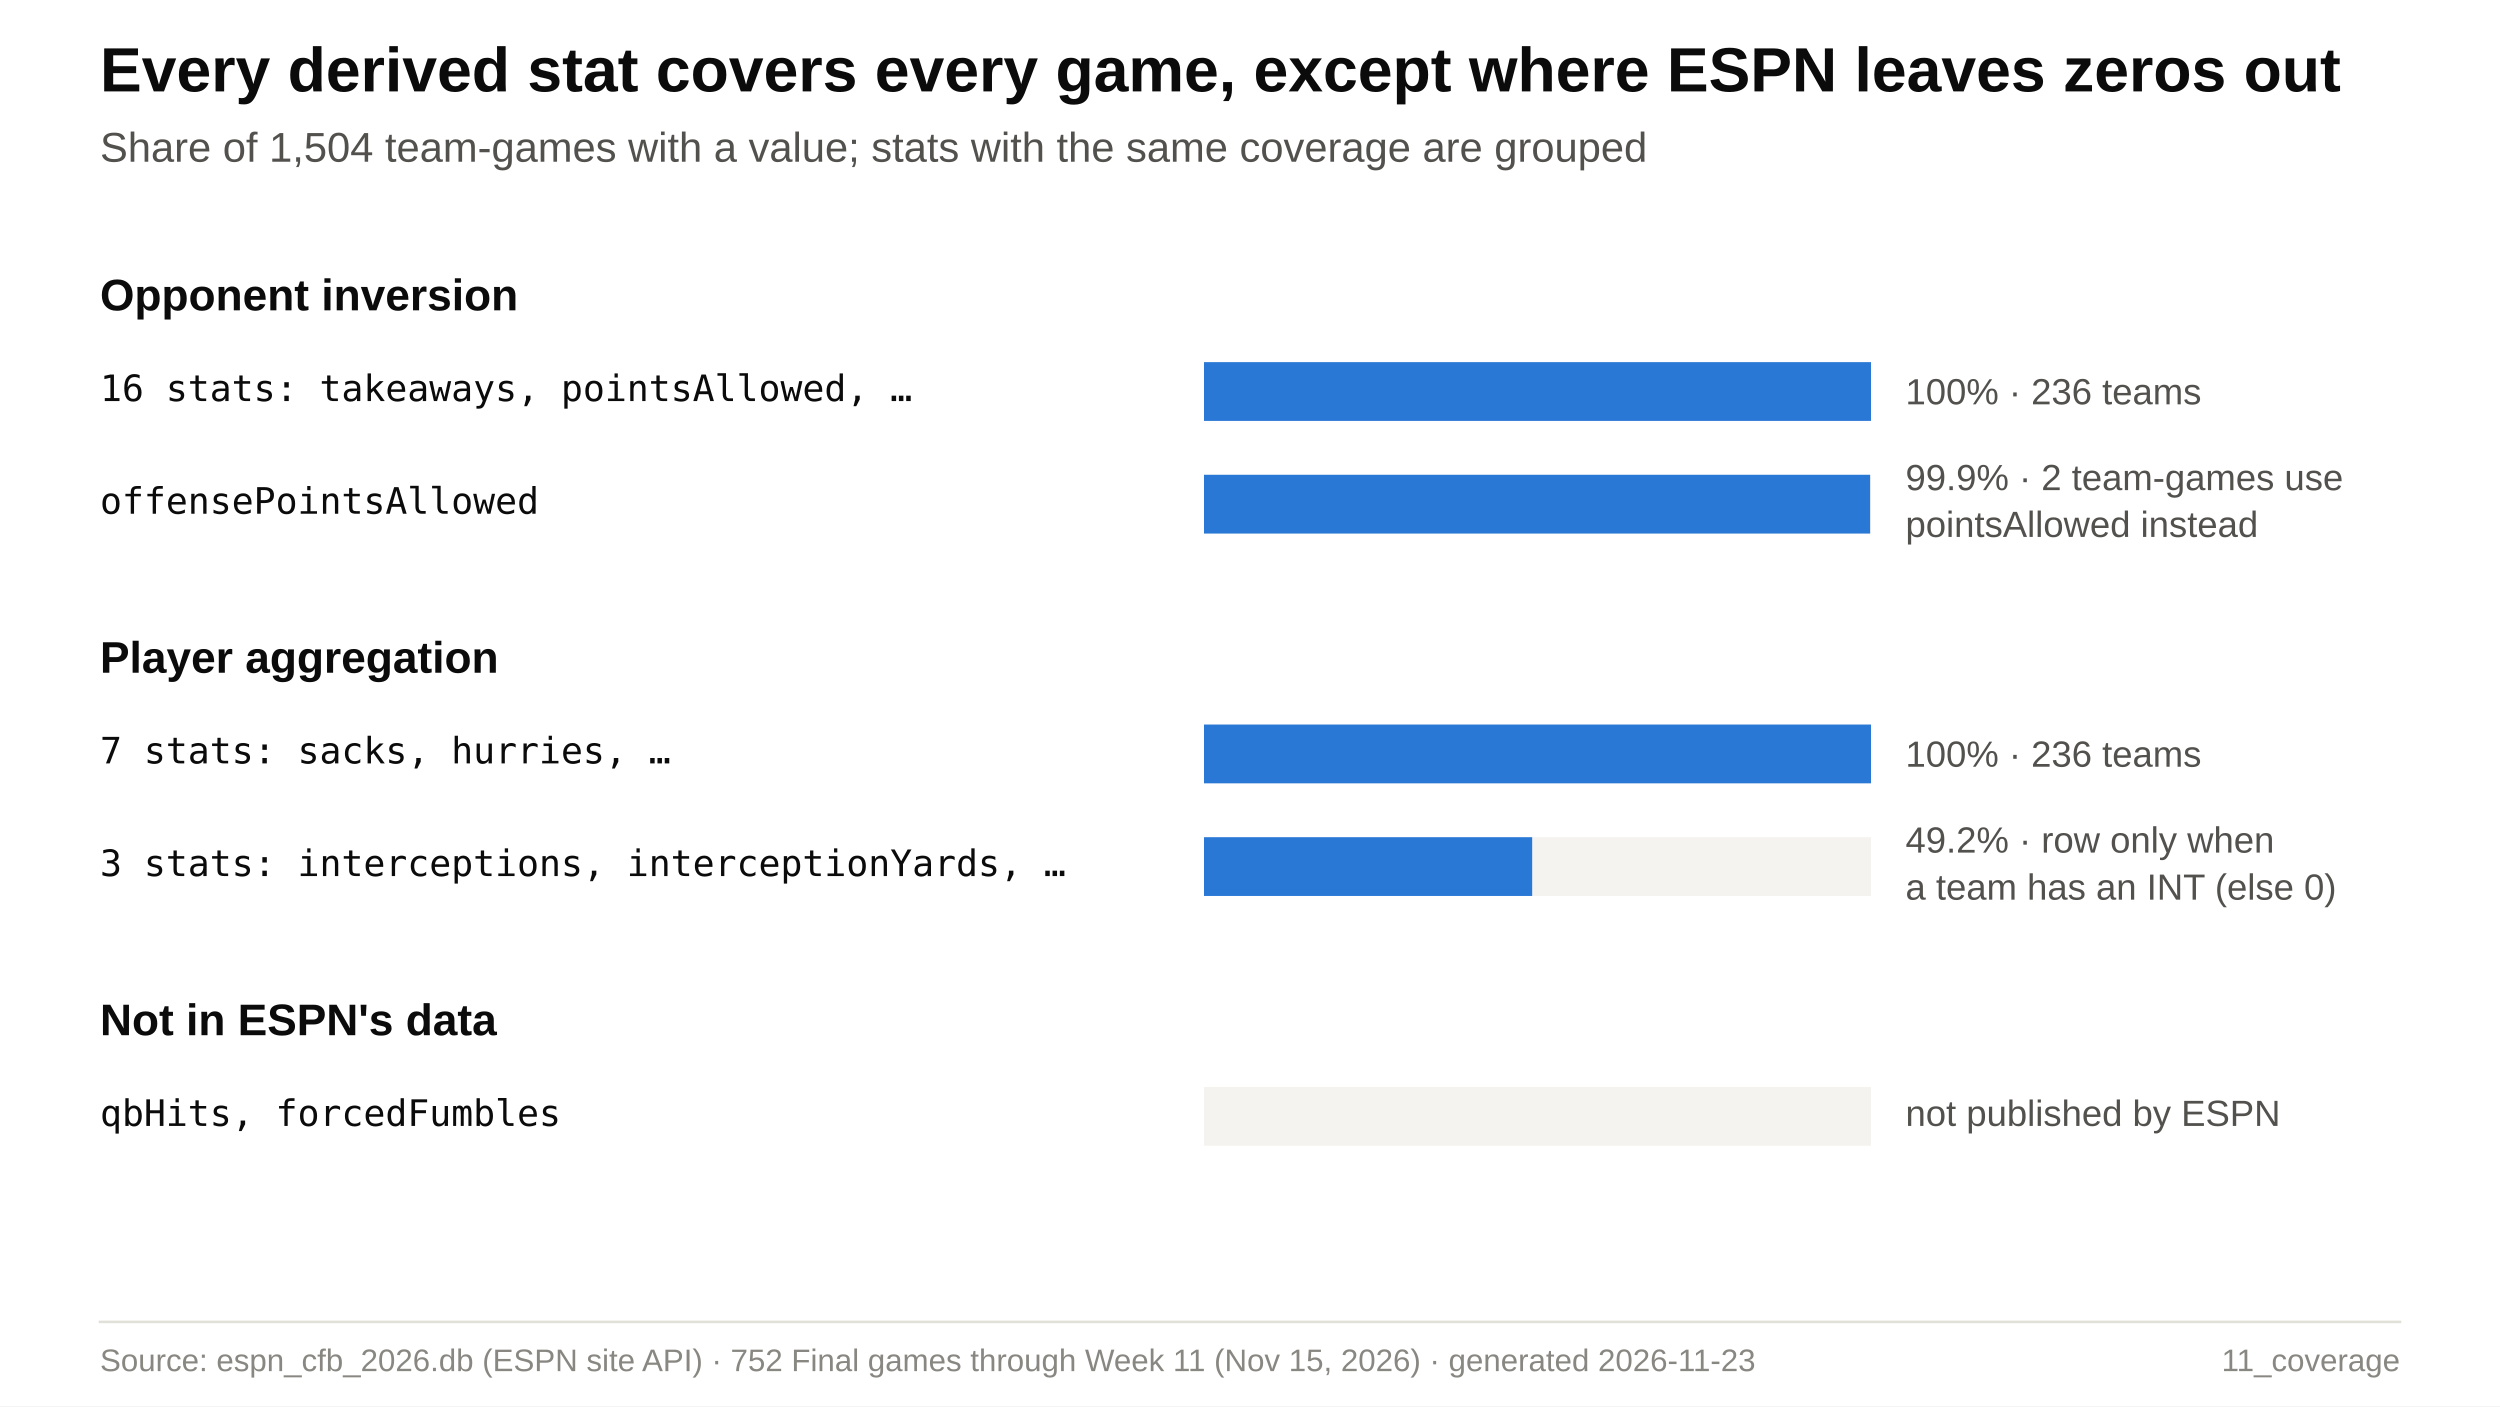
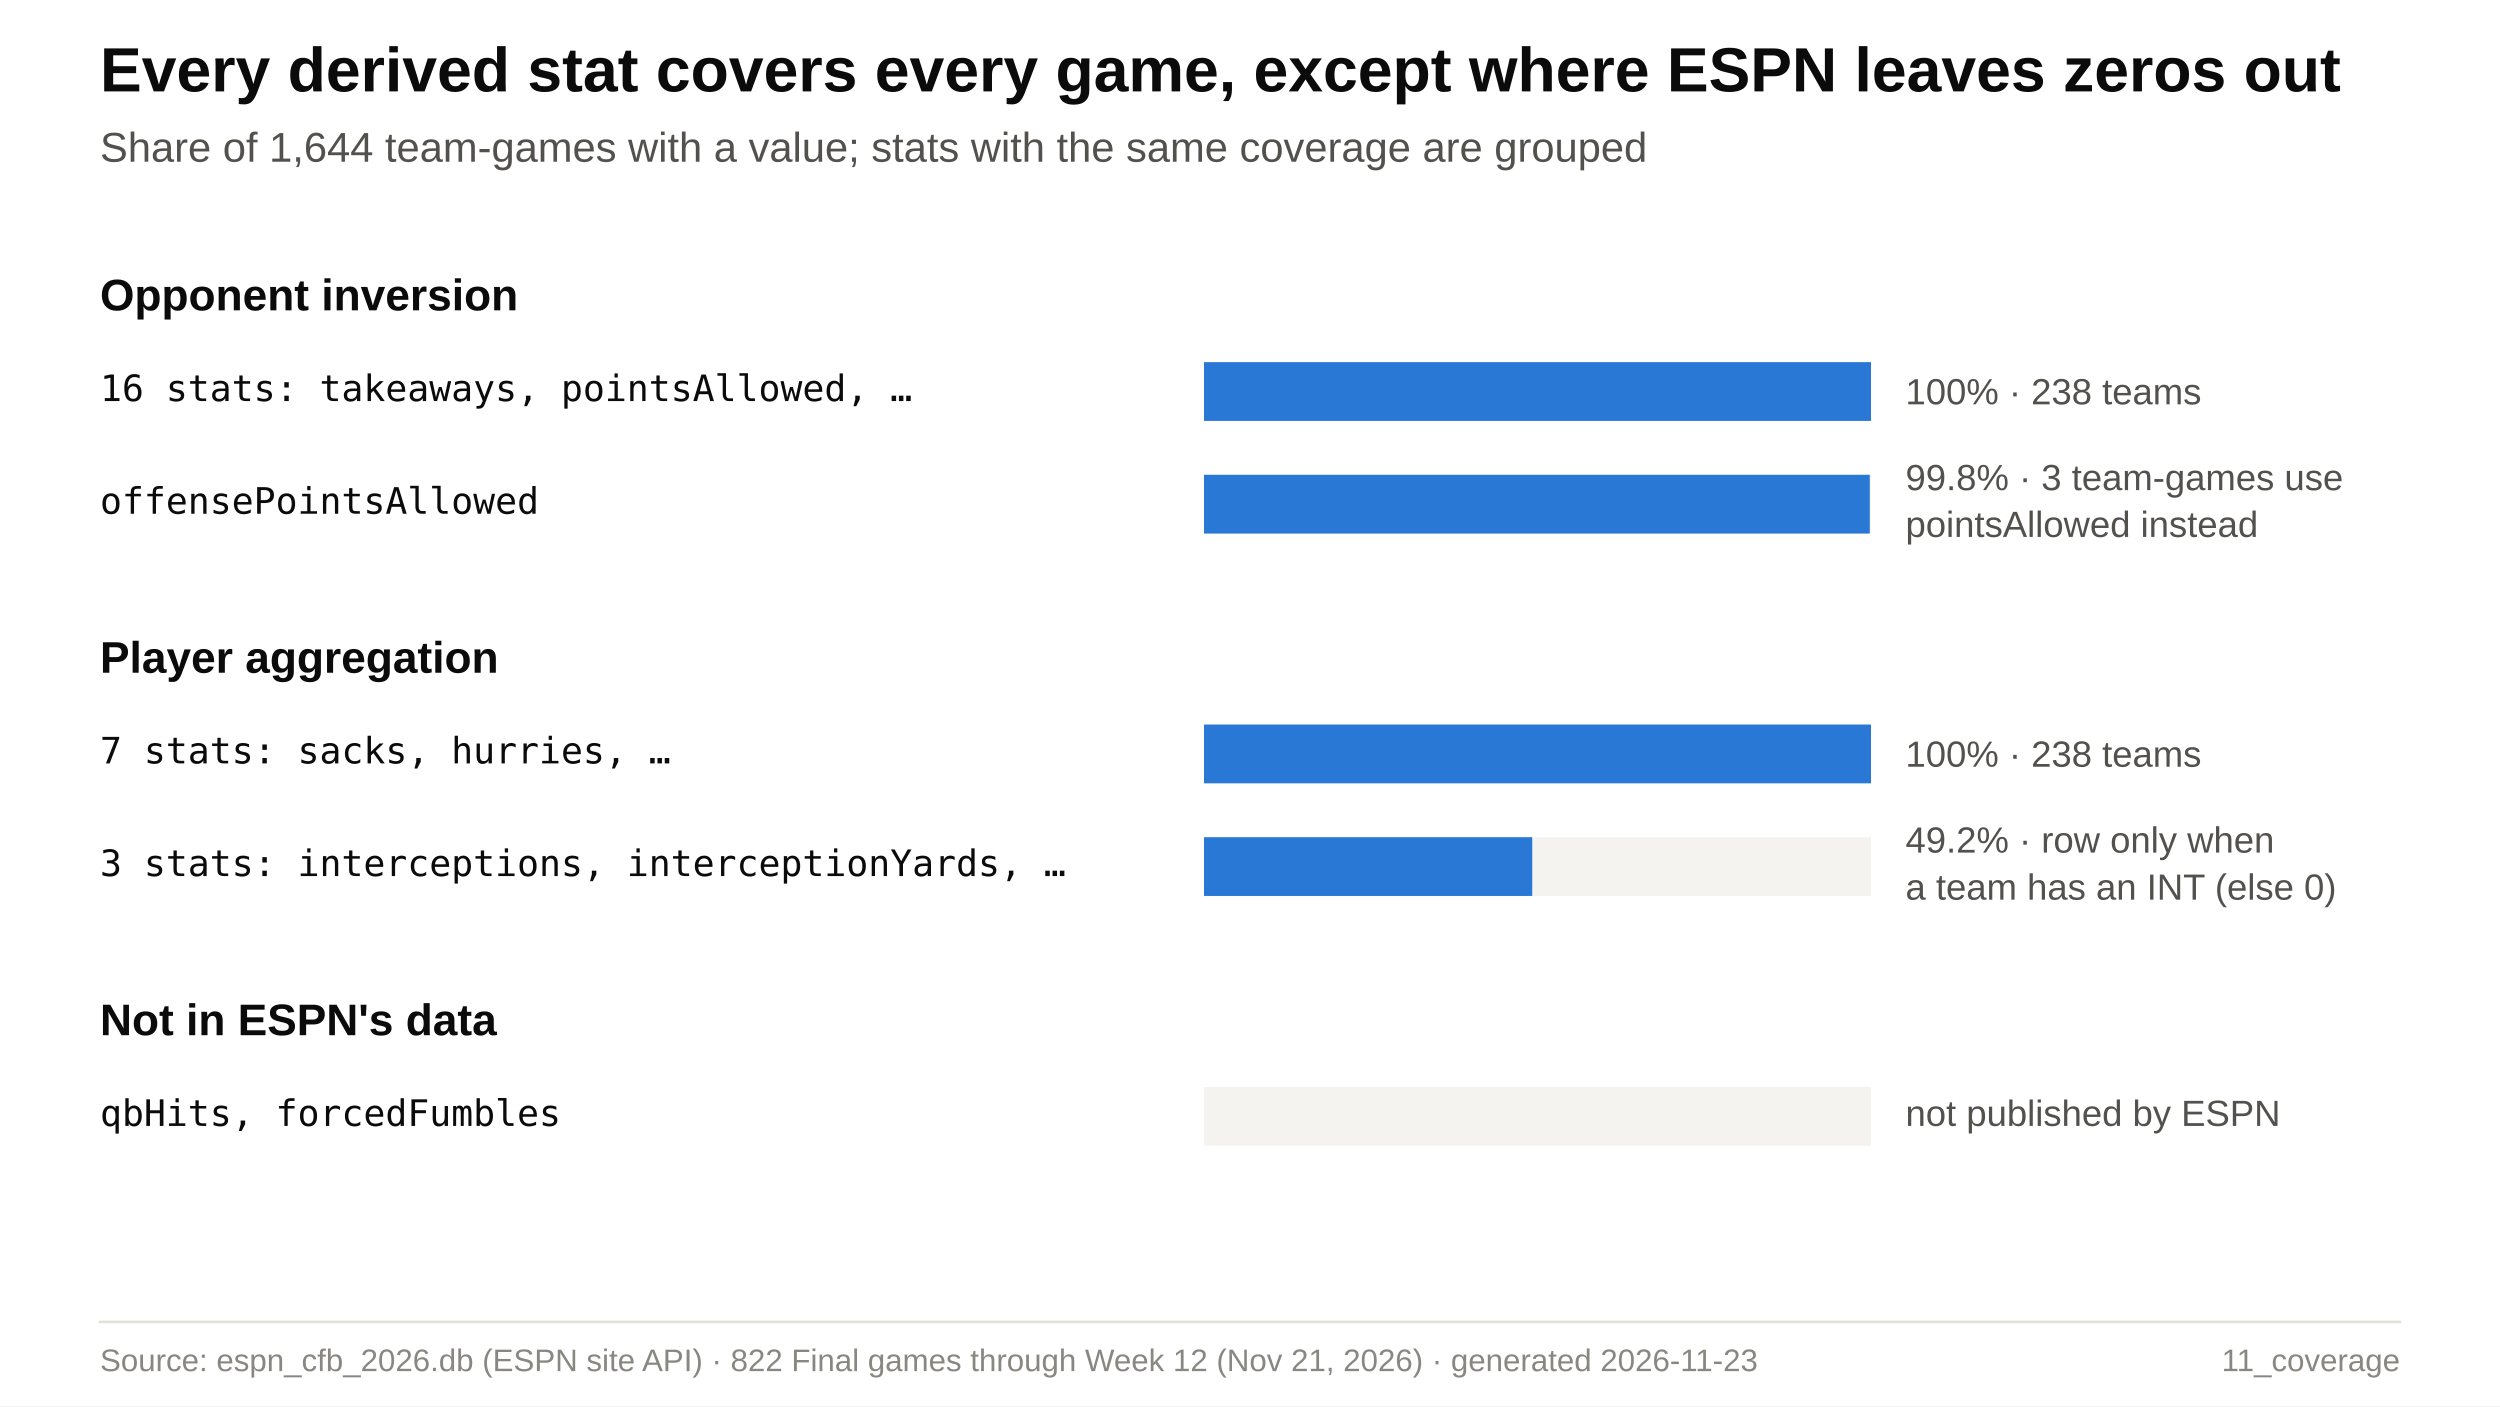
<svg xmlns="http://www.w3.org/2000/svg" width="959.976pt" height="540pt" viewBox="0 0 959.976 540" version="1.1">
  <defs>
    <style type="text/css">*{stroke-linejoin: round; stroke-linecap: butt}</style>
  </defs>
  <g id="figure_1">
    <g id="patch_1">
      <path d="M 0 540  L 959.976 540  L 959.976 0  L 0 0  z " style="fill: #ffffff" />
    </g>
    <g id="axes_1">
      <g id="patch_2">
-         <path d="M 462.324 161.624  L 718.446 161.624  L 718.446 139.057  L 462.324 139.057  z " clip-path="url(#p844634a018)" style="fill: #f4f3ef" />
+         <path d="M 462.324 161.624  L 718.446 161.624  L 718.446 139.057  L 462.324 139.057  z " clip-path="url(#pf4db971ef7)" style="fill: #f4f3ef" />
      </g>
      <g id="patch_3">
-         <path d="M 462.324 161.624  L 718.446 161.624  L 718.446 139.057  L 462.324 139.057  z " clip-path="url(#p844634a018)" style="fill: #2a78d6" />
+         <path d="M 462.324 161.624  L 718.446 161.624  L 718.446 139.057  L 462.324 139.057  z " clip-path="url(#pf4db971ef7)" style="fill: #2a78d6" />
      </g>
      <g id="patch_4">
-         <path d="M 462.324 204.878  L 718.446 204.878  L 718.446 182.31  L 462.324 182.31  z " clip-path="url(#p844634a018)" style="fill: #f4f3ef" />
+         <path d="M 462.324 204.878  L 718.446 204.878  L 718.446 182.31  L 462.324 182.31  z " clip-path="url(#pf4db971ef7)" style="fill: #f4f3ef" />
      </g>
      <g id="patch_5">
-         <path d="M 462.324 204.878  L 718.105 204.878  L 718.105 182.31  L 462.324 182.31  z " clip-path="url(#p844634a018)" style="fill: #2a78d6" />
+         <path d="M 462.324 204.878  L 717.979 204.878  L 717.979 182.31  L 462.324 182.31  z " clip-path="url(#pf4db971ef7)" style="fill: #2a78d6" />
      </g>
      <g id="patch_6">
-         <path d="M 462.324 300.788  L 718.446 300.788  L 718.446 278.221  L 462.324 278.221  z " clip-path="url(#p844634a018)" style="fill: #f4f3ef" />
+         <path d="M 462.324 300.788  L 718.446 300.788  L 718.446 278.221  L 462.324 278.221  z " clip-path="url(#pf4db971ef7)" style="fill: #f4f3ef" />
      </g>
      <g id="patch_7">
-         <path d="M 462.324 300.788  L 718.446 300.788  L 718.446 278.221  L 462.324 278.221  z " clip-path="url(#p844634a018)" style="fill: #2a78d6" />
+         <path d="M 462.324 300.788  L 718.446 300.788  L 718.446 278.221  L 462.324 278.221  z " clip-path="url(#pf4db971ef7)" style="fill: #2a78d6" />
      </g>
      <g id="patch_8">
-         <path d="M 462.324 344.042  L 718.446 344.042  L 718.446 321.475  L 462.324 321.475  z " clip-path="url(#p844634a018)" style="fill: #f4f3ef" />
+         <path d="M 462.324 344.042  L 718.446 344.042  L 718.446 321.475  L 462.324 321.475  z " clip-path="url(#pf4db971ef7)" style="fill: #f4f3ef" />
      </g>
      <g id="patch_9">
-         <path d="M 462.324 344.042  L 588.342 344.042  L 588.342 321.475  L 462.324 321.475  z " clip-path="url(#p844634a018)" style="fill: #2a78d6" />
+         <path d="M 462.324 344.042  L 588.36 344.042  L 588.36 321.475  L 462.324 321.475  z " clip-path="url(#pf4db971ef7)" style="fill: #2a78d6" />
      </g>
      <g id="patch_10">
-         <path d="M 462.324 439.952  L 718.446 439.952  L 718.446 417.385  L 462.324 417.385  z " clip-path="url(#p844634a018)" style="fill: #f4f3ef" />
+         <path d="M 462.324 439.952  L 718.446 439.952  L 718.446 417.385  L 462.324 417.385  z " clip-path="url(#pf4db971ef7)" style="fill: #f4f3ef" />
      </g>
      <g id="patch_11">
-         <path d="M 462.324 439.952  L 462.324 439.952  L 462.324 417.385  L 462.324 417.385  z " clip-path="url(#p844634a018)" style="fill: #eb6834" />
+         <path d="M 462.324 439.952  L 462.324 439.952  L 462.324 417.385  L 462.324 417.385  z " clip-path="url(#pf4db971ef7)" style="fill: #eb6834" />
      </g>
      <g id="text_1">
        <text style="font-weight: 700; font-size: 17px; font-family: 'Helvetica Neue', 'Arial', 'DejaVu Sans'; text-anchor: start; fill: #0b0b0b" x="38.399" y="119.171" transform="rotate(-0 38.39904 119.1714)">Opponent inversion</text>
      </g>
      <g id="text_2">
        <text style="font-size: 14px; font-family: 'DejaVu Sans Mono', 'Bitstream Vera Sans Mono', 'Computer Modern Typewriter', 'Andale Mono', 'Nimbus Mono L', 'Courier New', 'Courier', 'Fixed', 'Terminal', monospace; text-anchor: start; fill: #0b0b0b" x="38.399" y="154.015" transform="rotate(-0 38.39904 154.0148)">16 stats: takeaways, pointsAllowed, …</text>
      </g>
      <g id="text_3">
-         <text style="font-size: 14px; font-family: 'Helvetica Neue', 'Arial', 'DejaVu Sans'; text-anchor: start; fill: #52514e" x="731.694" y="155.248" transform="rotate(-0 731.6937 155.248)">100% · 236 teams</text>
+         <text style="font-size: 14px; font-family: 'Helvetica Neue', 'Arial', 'DejaVu Sans'; text-anchor: start; fill: #52514e" x="731.694" y="155.248" transform="rotate(-0 731.6937 155.248)">100% · 238 teams</text>
      </g>
      <g id="text_4">
        <text style="font-size: 14px; font-family: 'DejaVu Sans Mono', 'Bitstream Vera Sans Mono', 'Computer Modern Typewriter', 'Andale Mono', 'Nimbus Mono L', 'Courier New', 'Courier', 'Fixed', 'Terminal', monospace; text-anchor: start; fill: #0b0b0b" x="38.399" y="197.268" transform="rotate(-0 38.39904 197.2685)">offensePointsAllowed</text>
      </g>
      <g id="text_5">
-         <text style="font-size: 14px; font-family: 'Helvetica Neue', 'Arial', 'DejaVu Sans'; fill: #52514e" transform="translate(731.6937 188.2143)">99.9% · 2 team-games use</text>
+         <text style="font-size: 14px; font-family: 'Helvetica Neue', 'Arial', 'DejaVu Sans'; fill: #52514e" transform="translate(731.6937 188.2143)">99.8% · 3 team-games use</text>
        <text style="font-size: 14px; font-family: 'Helvetica Neue', 'Arial', 'DejaVu Sans'; fill: #52514e" transform="translate(731.6937 206.1837)">pointsAllowed instead</text>
      </g>
      <g id="text_6">
        <text style="font-weight: 700; font-size: 17px; font-family: 'Helvetica Neue', 'Arial', 'DejaVu Sans'; text-anchor: start; fill: #0b0b0b" x="38.399" y="258.336" transform="rotate(-0 38.39904 258.3355)">Player aggregation</text>
      </g>
      <g id="text_7">
        <text style="font-size: 14px; font-family: 'DejaVu Sans Mono', 'Bitstream Vera Sans Mono', 'Computer Modern Typewriter', 'Andale Mono', 'Nimbus Mono L', 'Courier New', 'Courier', 'Fixed', 'Terminal', monospace; text-anchor: start; fill: #0b0b0b" x="38.399" y="293.142" transform="rotate(-0 38.39904 293.1417)">7 stats: sacks, hurries, …</text>
      </g>
      <g id="text_8">
-         <text style="font-size: 14px; font-family: 'Helvetica Neue', 'Arial', 'DejaVu Sans'; text-anchor: start; fill: #52514e" x="731.694" y="294.412" transform="rotate(-0 731.6937 294.4121)">100% · 236 teams</text>
+         <text style="font-size: 14px; font-family: 'Helvetica Neue', 'Arial', 'DejaVu Sans'; text-anchor: start; fill: #52514e" x="731.694" y="294.412" transform="rotate(-0 731.6937 294.4121)">100% · 238 teams</text>
      </g>
      <g id="text_9">
        <text style="font-size: 14px; font-family: 'DejaVu Sans Mono', 'Bitstream Vera Sans Mono', 'Computer Modern Typewriter', 'Andale Mono', 'Nimbus Mono L', 'Courier New', 'Courier', 'Fixed', 'Terminal', monospace; text-anchor: start; fill: #0b0b0b" x="38.399" y="336.395" transform="rotate(-0 38.39904 336.3955)">3 stats: interceptions, interceptionYards, …</text>
      </g>
      <g id="text_10">
        <text style="font-size: 14px; font-family: 'Helvetica Neue', 'Arial', 'DejaVu Sans'; fill: #52514e" transform="translate(731.6937 327.3927)">49.2% · row only when</text>
        <text style="font-size: 14px; font-family: 'Helvetica Neue', 'Arial', 'DejaVu Sans'; fill: #52514e" transform="translate(731.6937 345.4661)">a team has an INT (else 0)</text>
      </g>
      <g id="text_11">
        <text style="font-weight: 700; font-size: 17px; font-family: 'Helvetica Neue', 'Arial', 'DejaVu Sans'; text-anchor: start; fill: #0b0b0b" x="38.399" y="397.5" transform="rotate(-0 38.39904 397.4997)">Not in ESPN's data</text>
      </g>
      <g id="text_12">
        <text style="font-size: 14px; font-family: 'DejaVu Sans Mono', 'Bitstream Vera Sans Mono', 'Computer Modern Typewriter', 'Andale Mono', 'Nimbus Mono L', 'Courier New', 'Courier', 'Fixed', 'Terminal', monospace; text-anchor: start; fill: #0b0b0b" x="38.399" y="432.343" transform="rotate(-0 38.39904 432.3431)">qbHits, forcedFumbles</text>
      </g>
      <g id="text_13">
        <text style="font-size: 14px; font-family: 'Helvetica Neue', 'Arial', 'DejaVu Sans'; text-anchor: start; fill: #52514e" x="731.694" y="432.336" transform="rotate(-0 731.6937 432.336)">not published by ESPN</text>
      </g>
    </g>
    <g id="line2d_1">
      <path d="M 38.399 507.6  L 921.577 507.6  " style="fill: none; stroke: #e1e0d9; stroke-linecap: square" />
    </g>
    <g id="text_14">
      <text style="font-weight: 700; font-size: 24px; font-family: 'Helvetica Neue', 'Arial', 'DejaVu Sans'; text-anchor: start; fill: #0b0b0b" x="38.399" y="35.1" transform="rotate(-0 38.39904 35.1)">Every derived stat covers every game, except where ESPN leaves zeros out</text>
    </g>
    <g id="text_15">
-       <text style="font-size: 16px; font-family: 'Helvetica Neue', 'Arial', 'DejaVu Sans'; text-anchor: start; fill: #52514e" x="38.399" y="62.1" transform="rotate(-0 38.39904 62.1)">Share of 1,504 team-games with a value; stats with the same coverage are grouped</text>
+       <text style="font-size: 16px; font-family: 'Helvetica Neue', 'Arial', 'DejaVu Sans'; text-anchor: start; fill: #52514e" x="38.399" y="62.1" transform="rotate(-0 38.39904 62.1)">Share of 1,644 team-games with a value; stats with the same coverage are grouped</text>
    </g>
    <g id="text_16">
-       <text style="font-size: 12px; font-family: 'Helvetica Neue', 'Arial', 'DejaVu Sans'; text-anchor: start; fill: #898781" x="38.399" y="526.5" transform="rotate(-0 38.39904 526.5)">Source: espn_cfb_2026.db (ESPN site API) · 752 Final games through Week 11 (Nov 15, 2026) · generated 2026-11-23</text>
+       <text style="font-size: 12px; font-family: 'Helvetica Neue', 'Arial', 'DejaVu Sans'; text-anchor: start; fill: #898781" x="38.399" y="526.5" transform="rotate(-0 38.39904 526.5)">Source: espn_cfb_2026.db (ESPN site API) · 822 Final games through Week 12 (Nov 21, 2026) · generated 2026-11-23</text>
    </g>
    <g id="text_17">
      <text style="font-size: 12px; font-family: 'Helvetica Neue', 'Arial', 'DejaVu Sans'; text-anchor: end; fill: #898781" x="921.577" y="526.5" transform="rotate(-0 921.577 526.5)">11_coverage</text>
    </g>
  </g>
  <defs>
-     <clipPath id="p844634a018">
+     <clipPath id="pf4db971ef7">
      <rect x="38.399" y="86.4" width="883.178" height="378" />
    </clipPath>
  </defs>
</svg>
